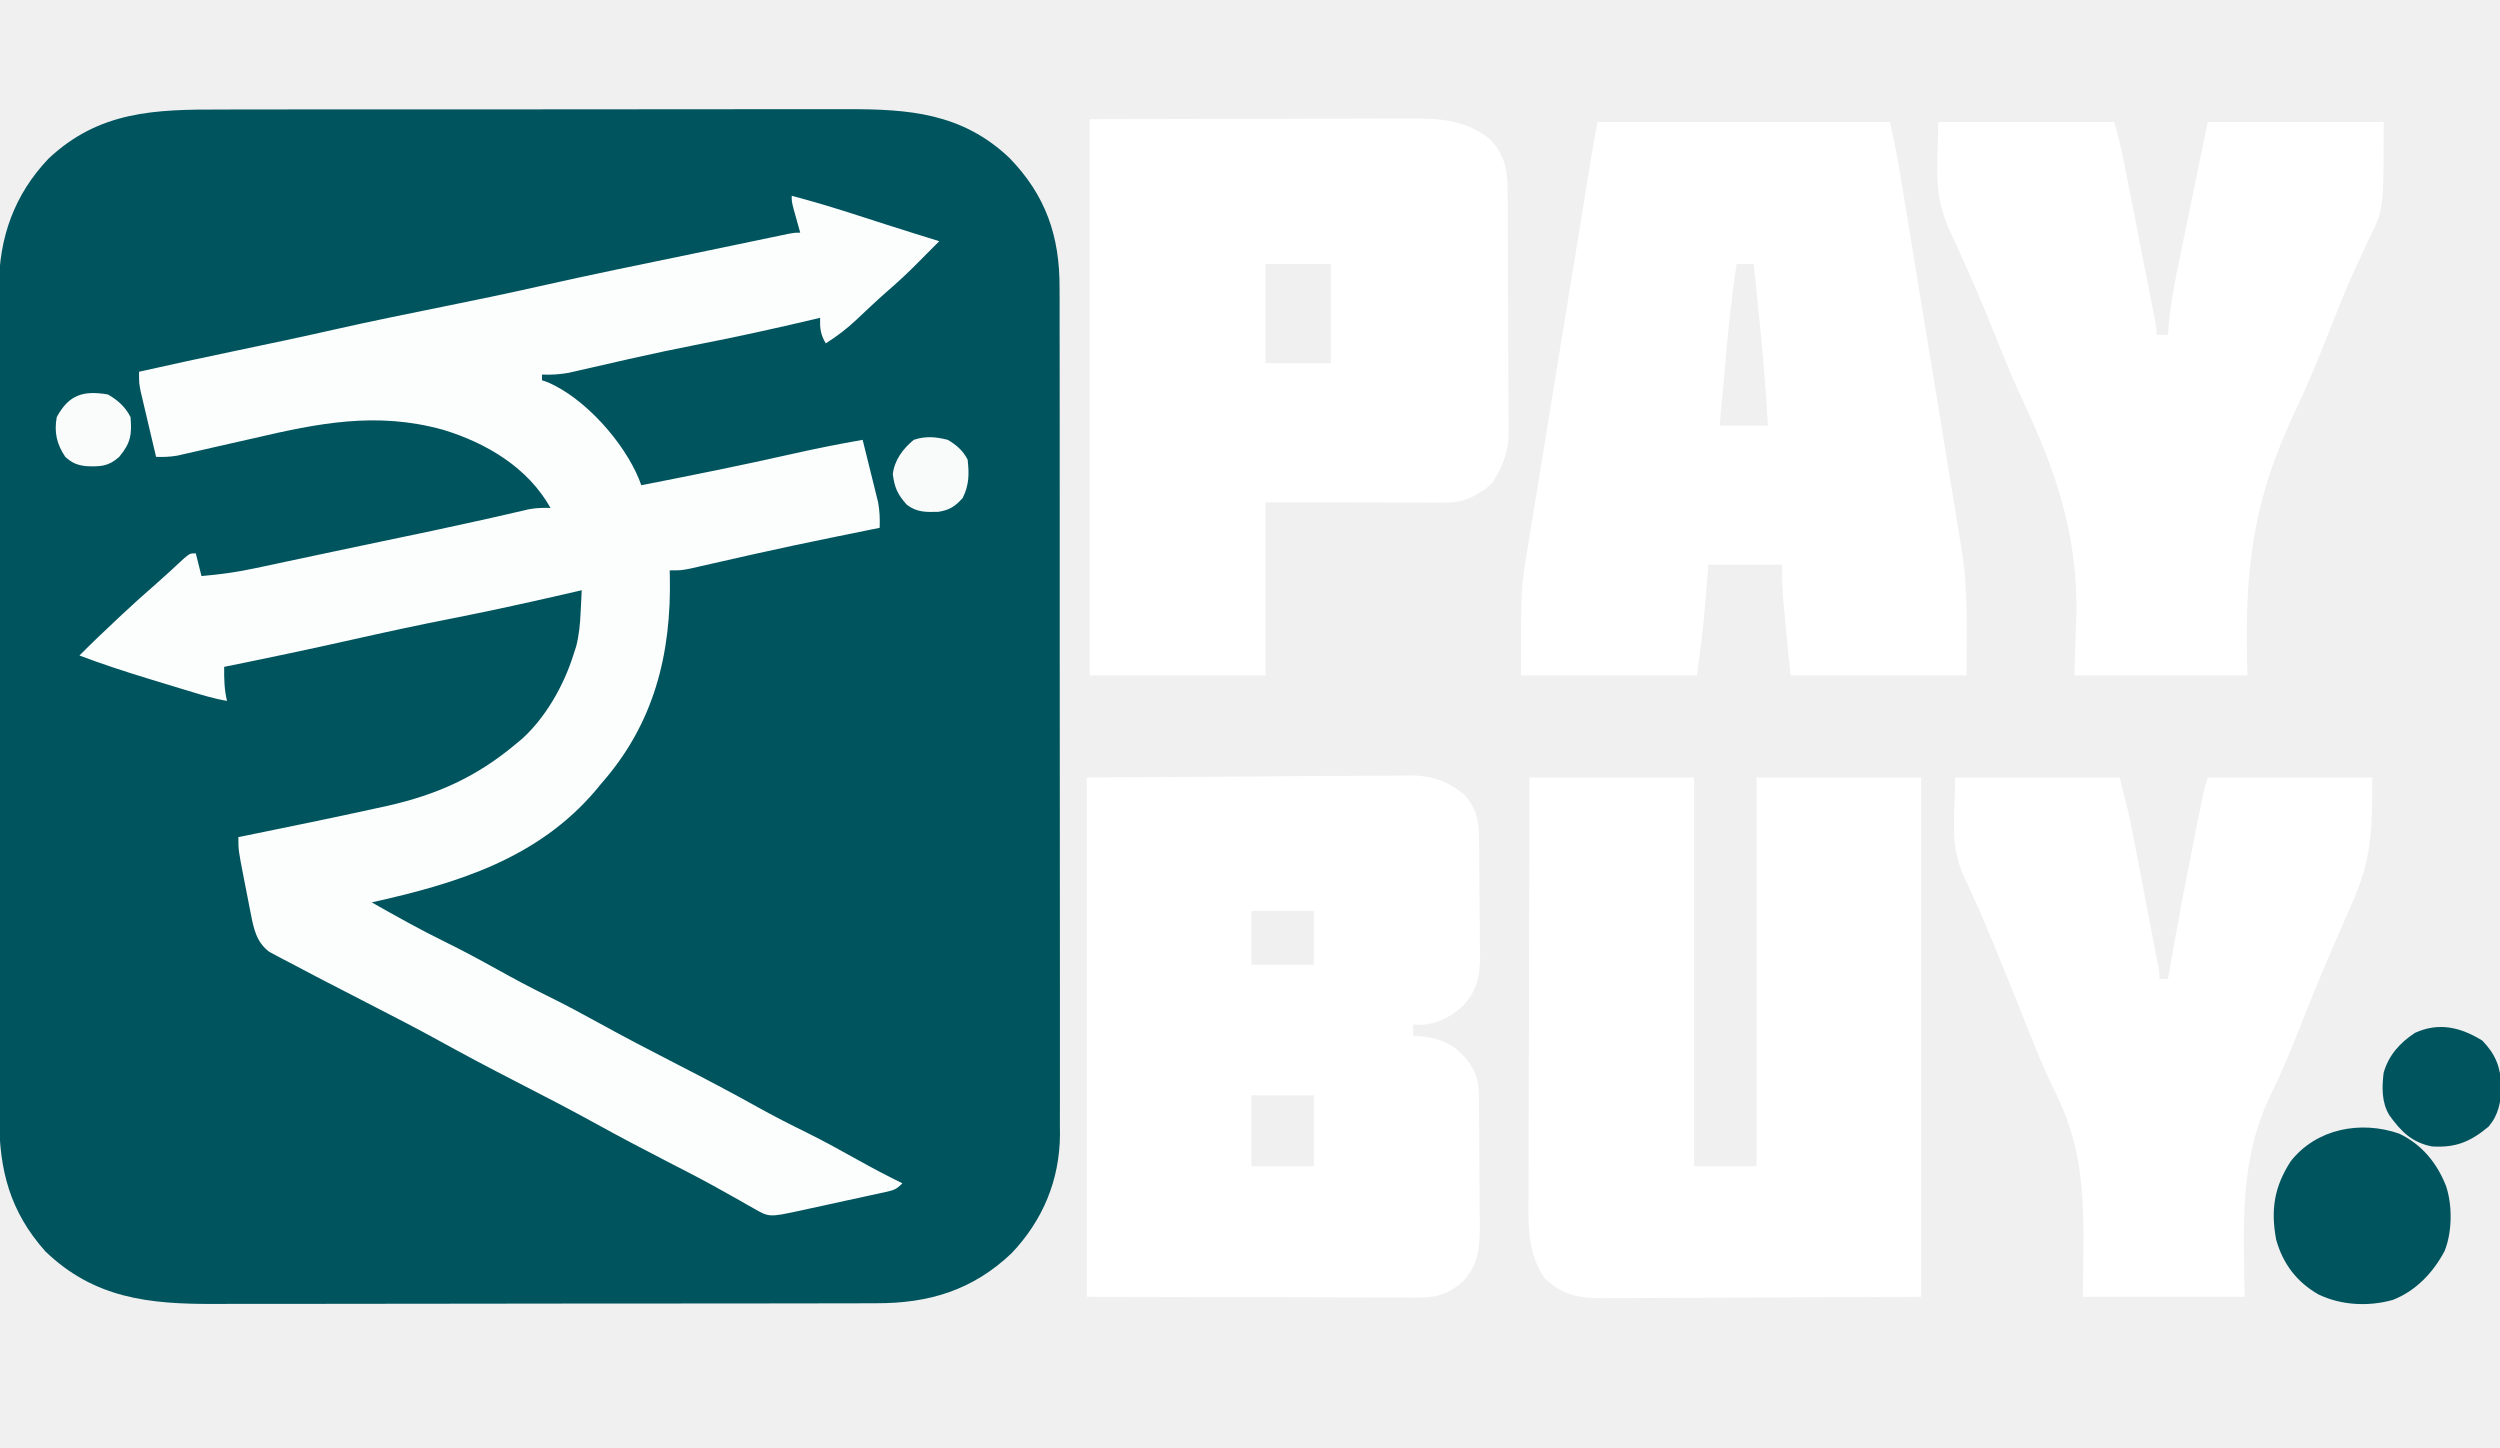
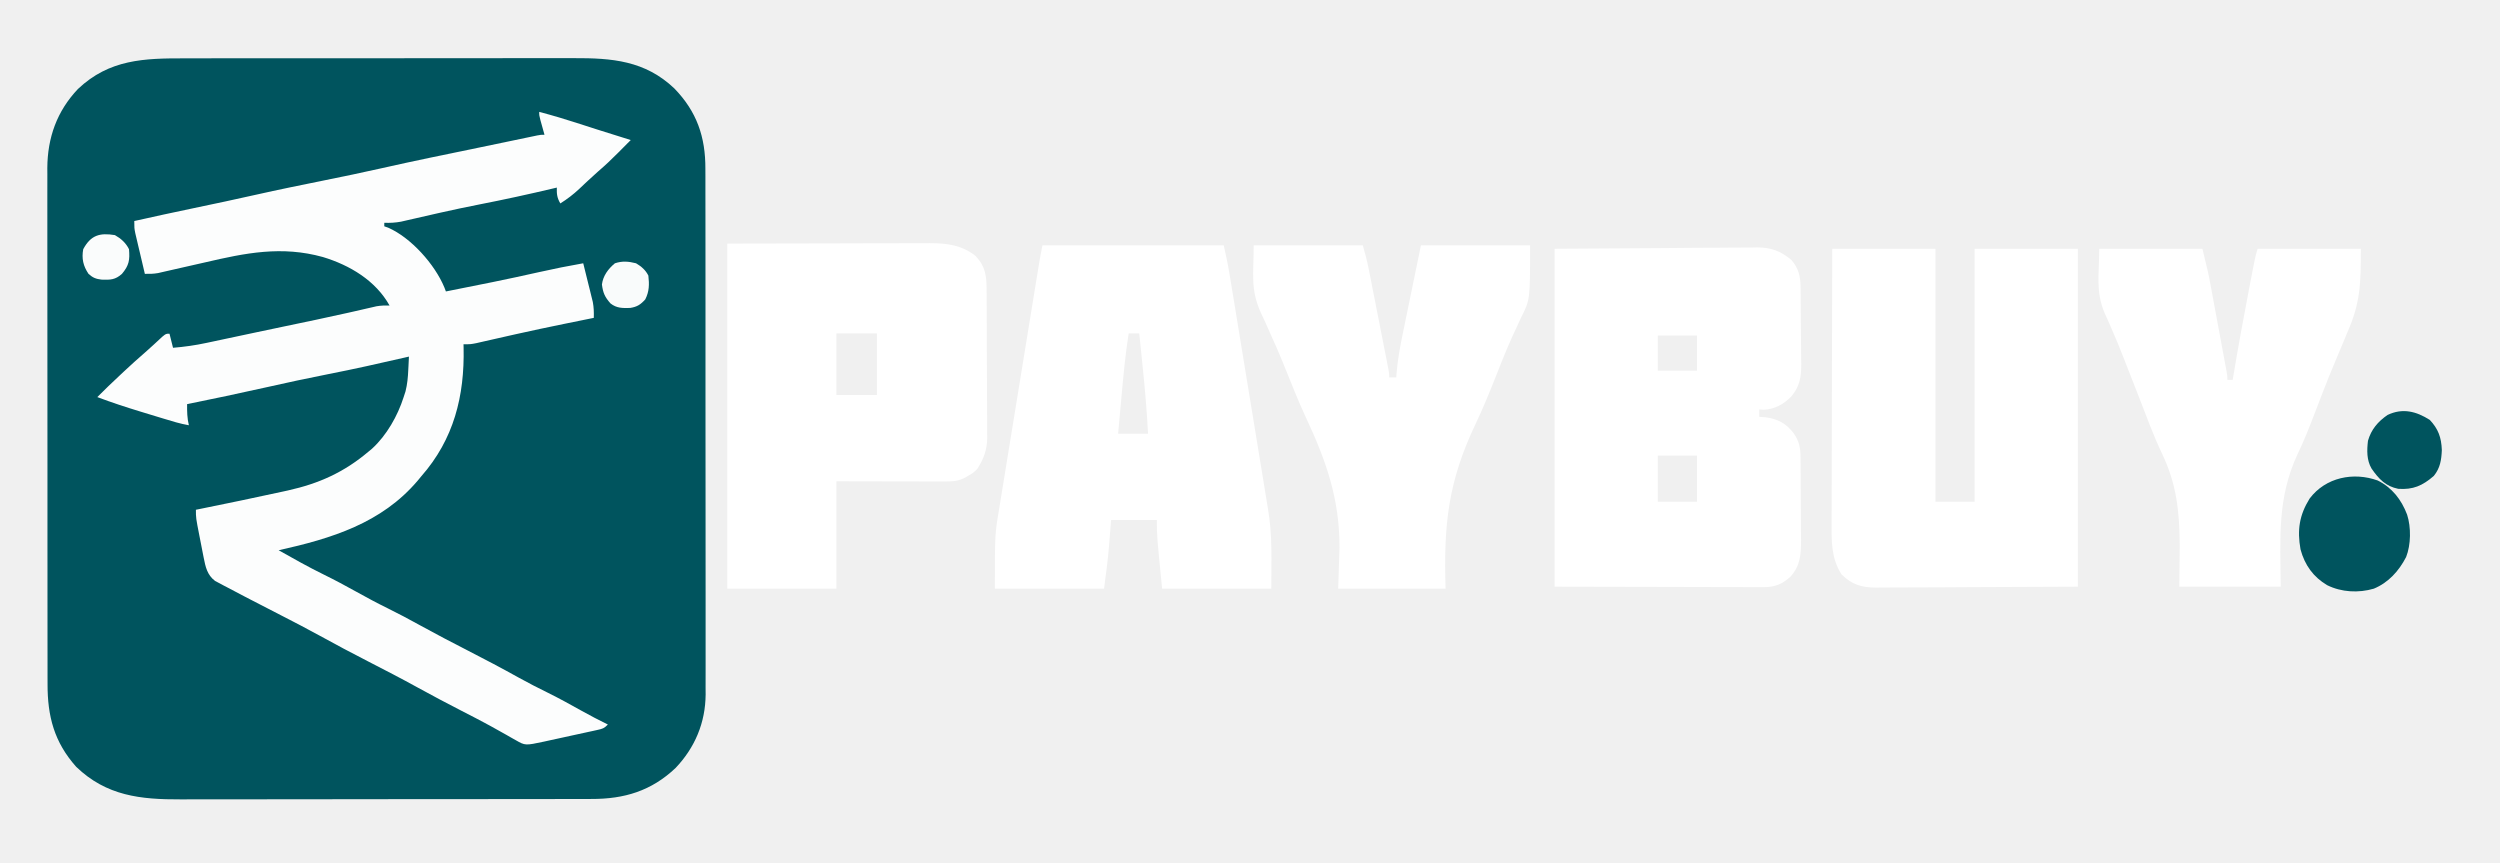
- <svg xmlns="http://www.w3.org/2000/svg" version="1.1" width="881" height="510">
-   <path d="M0 0 C2.626 -0.006 5.252 -0.013 7.879 -0.021 C14.248 -0.038 20.617 -0.039 26.986 -0.034 C32.168 -0.03 37.35 -0.031 42.532 -0.036 C43.272 -0.037 44.012 -0.038 44.775 -0.039 C46.279 -0.04 47.783 -0.042 49.288 -0.043 C63.365 -0.057 77.442 -0.052 91.519 -0.04 C104.366 -0.03 117.213 -0.043 130.06 -0.067 C143.286 -0.091 156.512 -0.101 169.738 -0.094 C177.15 -0.091 184.561 -0.093 191.973 -0.111 C198.283 -0.125 204.592 -0.126 210.902 -0.108 C214.114 -0.1 217.326 -0.1 220.538 -0.113 C242.426 -0.196 261.143 1.267 277.8 17.052 C290.618 30.243 295.563 44.65 295.472 62.864 C295.48 64.836 295.48 64.836 295.489 66.849 C295.503 70.47 295.499 74.092 295.492 77.713 C295.487 81.63 295.499 85.547 295.51 89.464 C295.527 97.126 295.528 104.789 295.522 112.451 C295.518 118.682 295.52 124.913 295.525 131.144 C295.526 132.033 295.527 132.921 295.527 133.836 C295.529 135.641 295.53 137.447 295.532 139.252 C295.546 156.162 295.54 173.072 295.529 189.982 C295.519 205.434 295.532 220.886 295.556 236.338 C295.58 252.225 295.59 268.112 295.583 284 C295.58 292.911 295.582 301.822 295.599 310.733 C295.614 318.318 295.615 325.904 295.597 333.49 C295.589 337.356 295.587 341.222 295.602 345.088 C295.618 349.289 295.604 353.489 295.586 357.69 C295.596 358.898 295.605 360.105 295.615 361.35 C295.477 377.354 289.562 391.463 278.561 403.052 C264.785 416.134 249.387 420.729 230.733 420.671 C229.645 420.676 228.556 420.681 227.435 420.685 C223.817 420.698 220.198 420.696 216.58 420.695 C213.974 420.701 211.368 420.707 208.762 420.715 C202.434 420.731 196.106 420.737 189.778 420.738 C184.629 420.739 179.48 420.743 174.331 420.75 C159.702 420.767 145.073 420.776 130.444 420.775 C129.657 420.775 128.87 420.775 128.059 420.775 C127.271 420.775 126.483 420.774 125.671 420.774 C112.908 420.774 100.145 420.793 87.382 420.821 C74.246 420.85 61.11 420.863 47.975 420.862 C40.612 420.861 33.25 420.866 25.887 420.888 C18.959 420.908 12.031 420.908 5.102 420.893 C2.569 420.891 0.036 420.896 -2.497 420.908 C-25.32 421.01 -44.728 418.964 -61.915 402.404 C-74.431 388.356 -78.234 373.676 -78.176 355.292 C-78.18 354.003 -78.184 352.713 -78.188 351.384 C-78.198 347.829 -78.196 344.274 -78.191 340.718 C-78.189 336.874 -78.198 333.03 -78.205 329.186 C-78.218 321.665 -78.22 314.143 -78.218 306.622 C-78.216 300.505 -78.218 294.389 -78.222 288.272 C-78.222 287.4 -78.223 286.528 -78.224 285.63 C-78.225 283.858 -78.226 282.087 -78.227 280.315 C-78.238 263.716 -78.236 247.117 -78.23 230.518 C-78.225 215.35 -78.236 200.183 -78.255 185.015 C-78.274 169.422 -78.283 153.828 -78.279 138.235 C-78.277 129.488 -78.279 120.742 -78.294 111.995 C-78.306 104.548 -78.307 97.101 -78.295 89.655 C-78.289 85.86 -78.288 82.065 -78.3 78.27 C-78.313 74.145 -78.302 70.021 -78.29 65.897 C-78.301 64.119 -78.301 64.119 -78.312 62.306 C-78.201 45.028 -72.869 30.041 -60.915 17.404 C-43.019 0.475 -23.255 -0.046 0 0 Z " fill="#00545E" transform="translate(77.91528,38.59595)" />
-   <path d="M0 0 C7.812 2.054 15.505 4.381 23.188 6.875 C25.377 7.581 27.568 8.287 29.758 8.992 C31.346 9.504 31.346 9.504 32.966 10.026 C39.298 12.058 45.648 14.031 52 16 C51.254 16.745 50.507 17.49 49.738 18.258 C48.168 19.831 46.601 21.407 45.043 22.992 C41.274 26.817 37.416 30.447 33.34 33.941 C31.467 35.589 29.636 37.261 27.816 38.965 C27.249 39.495 26.683 40.025 26.098 40.571 C24.977 41.623 23.858 42.678 22.743 43.737 C19.358 46.907 15.927 49.529 12 52 C10.124 48.834 9.903 46.642 10 43 C9.369 43.15 8.739 43.301 8.089 43.456 C-5.913 46.778 -19.94 49.84 -34.065 52.595 C-41.298 54.02 -48.503 55.535 -55.695 57.156 C-56.921 57.432 -56.921 57.432 -58.171 57.714 C-62.182 58.619 -66.19 59.534 -70.197 60.46 C-71.662 60.794 -73.128 61.128 -74.594 61.461 C-75.88 61.758 -77.165 62.055 -78.49 62.361 C-81.757 62.956 -84.691 63.125 -88 63 C-88 63.66 -88 64.32 -88 65 C-87.273 65.257 -86.546 65.513 -85.797 65.777 C-72.816 71.452 -59.313 86.606 -53.885 99.688 C-53.593 100.451 -53.301 101.214 -53 102 C-35.293 98.519 -17.613 94.986 -0.011 91.003 C8.293 89.131 16.614 87.464 25 86 C26.011 90.039 27.007 94.082 28 98.125 C28.286 99.267 28.572 100.409 28.867 101.586 C29.138 102.695 29.409 103.803 29.688 104.945 C29.939 105.961 30.19 106.977 30.449 108.024 C31.015 111.083 31.097 113.896 31 117 C30.159 117.17 29.317 117.34 28.45 117.516 C24.383 118.34 20.316 119.169 16.25 120 C15.502 120.153 14.753 120.306 13.982 120.463 C4.927 122.317 -4.113 124.225 -13.133 126.246 C-14.363 126.522 -14.363 126.522 -15.618 126.803 C-19.603 127.697 -23.587 128.6 -27.569 129.51 C-29.023 129.839 -30.476 130.167 -31.93 130.496 C-33.201 130.787 -34.471 131.077 -35.781 131.377 C-39 132 -39 132 -43 132 C-42.984 132.623 -42.969 133.247 -42.952 133.889 C-42.353 161.362 -48.48 185.965 -67 207 C-67.664 207.807 -68.328 208.614 -69.012 209.445 C-89.537 233.651 -117.986 242.319 -148 249 C-139.462 253.822 -130.934 258.624 -122.125 262.938 C-115.98 265.948 -109.98 269.174 -104 272.5 C-98.101 275.78 -92.186 278.969 -86.125 281.938 C-79.966 284.958 -73.944 288.187 -67.938 291.5 C-58.832 296.519 -49.627 301.32 -40.375 306.062 C-30.719 311.012 -21.137 316.054 -11.66 321.34 C-6.211 324.368 -0.689 327.193 4.908 329.935 C11.384 333.133 17.693 336.626 24 340.145 C28.942 342.896 33.922 345.508 39 348 C36.813 350.187 36.014 350.412 33.089 351.053 C32.284 351.233 31.48 351.413 30.651 351.599 C29.78 351.785 28.909 351.972 28.012 352.164 C27.116 352.361 26.221 352.558 25.299 352.761 C23.402 353.176 21.505 353.588 19.607 353.996 C16.708 354.621 13.812 355.259 10.916 355.898 C9.073 356.3 7.23 356.701 5.387 357.102 C4.522 357.292 3.657 357.483 2.766 357.679 C-7.935 359.963 -7.935 359.963 -13.352 356.867 C-14.189 356.398 -15.026 355.929 -15.889 355.445 C-17.243 354.668 -17.243 354.668 -18.625 353.875 C-20.605 352.766 -22.587 351.659 -24.57 350.555 C-25.616 349.972 -26.662 349.389 -27.739 348.788 C-33.272 345.754 -38.887 342.882 -44.5 340 C-52.641 335.808 -60.732 331.549 -68.75 327.125 C-78.251 321.886 -87.876 316.91 -97.529 311.96 C-106.619 307.295 -115.63 302.518 -124.574 297.578 C-131.81 293.602 -139.132 289.807 -146.478 286.038 C-152.325 283.037 -158.164 280.021 -164 277 C-165.724 276.108 -165.724 276.108 -167.482 275.198 C-170.58 273.585 -173.667 271.953 -176.75 270.312 C-177.654 269.844 -178.559 269.375 -179.49 268.893 C-180.313 268.45 -181.136 268.007 -181.984 267.551 C-182.693 267.176 -183.402 266.801 -184.132 266.415 C-188.612 263.021 -189.57 258.385 -190.605 253.09 C-190.799 252.116 -190.799 252.116 -190.996 251.122 C-191.265 249.757 -191.53 248.392 -191.79 247.025 C-192.187 244.938 -192.599 242.855 -193.014 240.771 C-195 230.625 -195 230.625 -195 226 C-193.667 225.729 -193.667 225.729 -192.307 225.453 C-176.853 222.306 -161.402 219.145 -146 215.75 C-144.93 215.517 -143.859 215.283 -142.757 215.042 C-125.017 211.094 -110.868 204.707 -97 193 C-96.323 192.438 -95.646 191.876 -94.949 191.297 C-86.684 183.773 -80.356 172.589 -77 162 C-76.651 160.925 -76.301 159.85 -75.941 158.742 C-74.905 154.624 -74.56 150.786 -74.375 146.562 C-74.317 145.465 -74.317 145.465 -74.258 144.346 C-74.165 142.564 -74.081 140.782 -74 139 C-75.173 139.271 -75.173 139.271 -76.37 139.547 C-90.774 142.864 -105.179 146.099 -119.688 148.938 C-131.618 151.274 -143.481 153.846 -155.341 156.512 C-170.193 159.849 -185.081 162.976 -200 166 C-200.039 170.165 -199.984 173.942 -199 178 C-203.893 177.163 -208.572 175.692 -213.312 174.25 C-214.196 173.983 -215.08 173.715 -215.99 173.44 C-218.661 172.63 -221.331 171.816 -224 171 C-225.148 170.651 -225.148 170.651 -226.318 170.294 C-234.632 167.756 -242.869 165.084 -251 162 C-246.826 157.769 -242.524 153.688 -238.188 149.625 C-237.177 148.674 -237.177 148.674 -236.146 147.703 C-232.111 143.919 -228.01 140.229 -223.832 136.603 C-220.527 133.711 -217.322 130.708 -214.102 127.723 C-212 126 -212 126 -210 126 C-209.34 128.64 -208.68 131.28 -208 134 C-201.54 133.461 -195.287 132.586 -188.953 131.215 C-187.697 130.95 -187.697 130.95 -186.416 130.68 C-183.693 130.104 -180.972 129.521 -178.25 128.938 C-176.335 128.531 -174.419 128.125 -172.504 127.719 C-168.582 126.889 -164.661 126.055 -160.74 125.22 C-155.387 124.08 -150.03 122.955 -144.672 121.836 C-126.72 118.097 -126.72 118.097 -108.809 114.168 C-107.555 113.885 -106.301 113.603 -105.01 113.311 C-102.706 112.788 -100.404 112.26 -98.104 111.726 C-97.099 111.497 -96.094 111.267 -95.059 111.031 C-94.195 110.831 -93.332 110.63 -92.443 110.424 C-89.914 109.985 -87.561 109.924 -85 110 C-92.936 95.798 -107.558 87.092 -122.859 82.453 C-146.324 75.947 -166.786 80.121 -189.926 85.518 C-194.508 86.582 -199.099 87.61 -203.689 88.638 C-206.007 89.158 -208.323 89.686 -210.637 90.221 C-211.669 90.456 -212.702 90.691 -213.766 90.934 C-214.661 91.14 -215.555 91.347 -216.478 91.56 C-219.037 92.007 -221.407 92.08 -224 92 C-225.007 87.752 -226.004 83.501 -227 79.25 C-227.429 77.44 -227.429 77.44 -227.867 75.594 C-228.138 74.434 -228.409 73.273 -228.688 72.078 C-228.939 71.01 -229.19 69.942 -229.449 68.841 C-230 66 -230 66 -230 62 C-218.668 59.455 -207.321 56.994 -195.951 54.623 C-184.241 52.18 -172.542 49.703 -160.875 47.062 C-147.98 44.15 -135.028 41.535 -122.073 38.906 C-111.278 36.713 -100.493 34.499 -89.75 32.062 C-71.104 27.836 -52.362 24.044 -33.641 20.169 C-28.603 19.126 -23.567 18.076 -18.531 17.023 C-17.157 16.737 -15.784 16.45 -14.41 16.164 C-11.955 15.652 -9.501 15.139 -7.047 14.625 C-5.993 14.406 -4.938 14.187 -3.852 13.961 C-2.503 13.679 -2.503 13.679 -1.127 13.392 C1 13 1 13 3 13 C2.783 12.229 2.567 11.458 2.344 10.664 C1.926 9.16 1.926 9.16 1.5 7.625 C1.082 6.128 1.082 6.128 0.656 4.602 C0 2 0 2 0 0 Z " fill="#FCFDFD" transform="translate(279,69)" />
-   <path d="M0 0 C33.99 0 67.98 0 103 0 C104.179 5.307 105.306 10.464 106.19 15.803 C106.509 17.725 106.509 17.725 106.835 19.686 C107.064 21.08 107.293 22.473 107.522 23.866 C107.768 25.356 108.015 26.845 108.262 28.335 C110.514 41.954 112.732 55.579 114.943 69.204 C116.571 79.234 118.214 89.262 119.878 99.286 C121.054 106.379 122.211 113.476 123.356 120.574 C124.036 124.789 124.723 129.002 125.431 133.213 C126.101 137.196 126.747 141.183 127.377 145.173 C127.607 146.608 127.845 148.042 128.093 149.474 C130.735 164.819 130 179.077 130 195 C109.54 195 89.08 195 68 195 C65 165 65 165 65 156 C56.42 156 47.84 156 39 156 C38.427 163.222 38.427 163.222 37.864 170.446 C37.192 178.706 36.1 186.751 35 195 C14.54 195 -5.92 195 -27 195 C-27 163.958 -27 163.958 -24.629 150.051 C-24.373 148.45 -24.118 146.848 -23.866 145.246 C-23.19 140.998 -22.489 136.755 -21.783 132.513 C-21.042 128.035 -20.325 123.553 -19.606 119.071 C-18.247 110.625 -16.866 102.182 -15.477 93.741 C-13.897 84.132 -12.342 74.519 -10.79 64.906 C-8.501 50.74 -6.202 36.576 -3.88 22.415 C-3.63 20.892 -3.38 19.368 -3.131 17.845 C-2.791 15.766 -2.449 13.687 -2.107 11.608 C-1.917 10.445 -1.726 9.283 -1.529 8.085 C-1.066 5.382 -0.538 2.69 0 0 Z M49 50 C47.075 62.077 45.97 74.201 44.875 86.375 C44.692 88.383 44.508 90.391 44.324 92.398 C43.879 97.265 43.438 102.133 43 107 C48.61 107 54.22 107 60 107 C59.342 94.263 58.249 81.622 56.938 68.938 C56.749 67.088 56.561 65.238 56.373 63.389 C55.919 58.925 55.461 54.463 55 50 C53.02 50 51.04 50 49 50 Z " fill="#FFFFFF" transform="translate(563,43)" />
-   <path d="M0 0 C30.133 -0.186 30.133 -0.186 60.875 -0.375 C67.205 -0.43 73.536 -0.484 80.058 -0.541 C87.821 -0.568 87.821 -0.568 91.461 -0.573 C93.99 -0.582 96.518 -0.603 99.047 -0.633 C102.89 -0.678 106.731 -0.683 110.574 -0.681 C111.69 -0.703 112.806 -0.724 113.957 -0.747 C121.657 -0.686 126.95 1.163 133 6 C136.939 10.341 138.117 14.686 138.193 20.446 C138.209 21.561 138.225 22.676 138.242 23.825 C138.286 28.93 138.328 34.035 138.35 39.14 C138.363 41.83 138.391 44.519 138.432 47.208 C138.487 51.091 138.509 54.972 138.523 58.855 C138.546 60.052 138.569 61.248 138.592 62.48 C138.574 69.644 137.757 74.492 133 80 C128.638 84.247 123.694 86.853 117.562 87.188 C116.294 87.095 116.294 87.095 115 87 C115 88.32 115 89.64 115 91 C116.155 91.082 117.31 91.165 118.5 91.25 C125.364 92.16 130.178 94.533 134.438 100.062 C137.445 104.332 138.128 107.62 138.177 112.813 C138.196 114.606 138.196 114.606 138.216 116.435 C138.223 117.729 138.231 119.023 138.238 120.355 C138.242 121.016 138.246 121.676 138.251 122.356 C138.271 125.854 138.286 129.351 138.295 132.849 C138.306 136.446 138.341 140.042 138.38 143.638 C138.407 146.417 138.415 149.196 138.418 151.975 C138.426 153.94 138.452 155.905 138.479 157.87 C138.46 165.559 138.079 171.635 132.588 177.511 C128.043 181.575 123.76 183.253 117.729 183.241 C116.17 183.245 116.17 183.245 114.579 183.249 C113.444 183.242 112.31 183.234 111.141 183.227 C109.922 183.227 108.702 183.228 107.445 183.228 C104.821 183.227 102.198 183.222 99.575 183.211 C95.814 183.196 92.054 183.191 88.294 183.189 C79.258 183.179 70.223 183.151 61.188 183.125 C40.996 183.084 20.804 183.042 0 183 C0 122.61 0 62.22 0 0 Z M58 47 C58 53.27 58 59.54 58 66 C65.26 66 72.52 66 80 66 C80 59.73 80 53.46 80 47 C72.74 47 65.48 47 58 47 Z M58 112 C58 120.25 58 128.5 58 137 C65.26 137 72.52 137 80 137 C80 128.75 80 120.5 80 112 C72.74 112 65.48 112 58 112 Z " fill="#FFFFFF" transform="translate(383,274)" />
-   <path d="M0 0 C20.274 -0.041 40.549 -0.083 61.438 -0.125 C67.829 -0.143 74.221 -0.161 80.806 -0.18 C88.637 -0.189 88.637 -0.189 92.308 -0.191 C95.529 -0.195 98.751 -0.206 101.973 -0.22 C105.18 -0.23 108.388 -0.228 111.595 -0.227 C113.289 -0.238 113.289 -0.238 115.018 -0.249 C124.865 -0.223 133.101 0.785 141 7 C146.793 13.098 147.301 18.63 147.306 26.68 C147.315 27.65 147.323 28.62 147.332 29.619 C147.356 32.823 147.364 36.027 147.371 39.23 C147.38 41.464 147.389 43.697 147.398 45.93 C147.415 50.614 147.423 55.297 147.426 59.98 C147.431 65.964 147.469 71.947 147.514 77.931 C147.544 82.546 147.551 87.161 147.552 91.776 C147.556 93.981 147.569 96.186 147.59 98.391 C147.617 101.485 147.612 104.578 147.599 107.673 C147.622 109.024 147.622 109.024 147.644 110.402 C147.567 117.175 145.637 122.29 142 128 C139.648 130.254 139.648 130.254 137.375 131.562 C136.62 132.018 135.864 132.473 135.086 132.941 C131.054 134.987 127.886 135.122 123.417 135.114 C122.754 135.114 122.09 135.114 121.406 135.114 C119.215 135.113 117.023 135.105 114.832 135.098 C113.312 135.096 111.791 135.094 110.271 135.093 C106.271 135.09 102.272 135.08 98.272 135.069 C93.472 135.057 88.672 135.052 83.872 135.046 C76.581 135.037 69.291 135.017 62 135 C62 155.13 62 175.26 62 196 C41.54 196 21.08 196 0 196 C0 131.32 0 66.64 0 0 Z M62 51 C62 62.55 62 74.1 62 86 C69.59 86 77.18 86 85 86 C85 74.45 85 62.9 85 51 C77.41 51 69.82 51 62 51 Z " fill="#FFFFFF" transform="translate(384,42)" />
-   <path d="M0 0 C19.14 0 38.28 0 58 0 C58 45.21 58 90.42 58 137 C65.26 137 72.52 137 80 137 C80 91.79 80 46.58 80 0 C99.14 0 118.28 0 138 0 C138 60.39 138 120.78 138 183 C118.035 183.083 98.07 183.165 77.5 183.25 C71.204 183.286 64.907 183.323 58.42 183.36 C50.712 183.378 50.712 183.378 47.1 183.382 C44.585 183.388 42.07 183.402 39.556 183.422 C35.739 183.452 31.924 183.456 28.107 183.454 C26.436 183.476 26.436 183.476 24.731 183.498 C16.584 183.454 11.133 181.994 5.188 176.312 C-0.679 167.429 -0.417 158.236 -0.341 147.924 C-0.34 146.307 -0.34 144.689 -0.342 143.072 C-0.343 138.705 -0.325 134.338 -0.304 129.971 C-0.285 125.399 -0.284 120.826 -0.28 116.254 C-0.271 107.606 -0.246 98.957 -0.216 90.309 C-0.182 80.459 -0.166 70.609 -0.151 60.759 C-0.12 40.506 -0.065 20.253 0 0 Z " fill="#FFFFFF" transform="translate(539,274)" />
-   <path d="M0 0 C20.46 0 40.92 0 62 0 C63.334 4.669 64.489 9.089 65.42 13.822 C65.611 14.784 65.611 14.784 65.806 15.766 C66.22 17.86 66.629 19.955 67.039 22.051 C67.327 23.516 67.616 24.981 67.905 26.446 C68.507 29.502 69.107 32.559 69.705 35.616 C70.473 39.539 71.245 43.461 72.019 47.382 C72.614 50.401 73.207 53.42 73.8 56.439 C74.084 57.886 74.368 59.333 74.654 60.78 C75.05 62.794 75.445 64.81 75.838 66.825 C76.063 67.972 76.288 69.119 76.52 70.301 C77 73 77 73 77 75 C78.32 75 79.64 75 81 75 C81.038 74.381 81.076 73.762 81.115 73.124 C81.73 64.912 83.267 56.977 84.941 48.926 C85.232 47.507 85.522 46.088 85.812 44.668 C86.567 40.97 87.33 37.273 88.095 33.577 C89.015 29.121 89.926 24.664 90.838 20.207 C92.219 13.47 93.61 6.735 95 0 C115.46 0 135.92 0 157 0 C157 30.893 157 30.893 151.938 40.875 C151.108 42.69 150.279 44.506 149.456 46.324 C148.584 48.24 147.693 50.145 146.8 52.052 C144.93 56.097 143.23 60.202 141.566 64.336 C141.277 65.054 140.988 65.771 140.69 66.51 C139.481 69.524 138.28 72.54 137.089 75.56 C133.636 84.316 130.072 92.959 126.024 101.46 C110.525 134.105 107.829 158.392 109 195 C88.87 195 68.74 195 48 195 C48.248 187.286 48.495 179.572 48.75 171.625 C48.797 143.904 41.178 122.355 29.553 97.523 C27.231 92.55 25.076 87.528 23.016 82.441 C22.72 81.71 22.423 80.98 22.118 80.226 C21.543 78.801 20.969 77.376 20.397 75.95 C19.039 72.572 17.662 69.203 16.277 65.836 C16.012 65.191 15.748 64.546 15.475 63.882 C13.793 59.822 12.026 55.809 10.201 51.812 C8.945 49.047 7.726 46.266 6.509 43.483 C5.677 41.616 4.794 39.772 3.908 37.929 C-1.937 24.468 0 16.578 0 0 Z " fill="#FFFFFF" transform="translate(683,43)" />
-   <path d="M0 0 C19.14 0 38.28 0 58 0 C61.375 13.502 61.375 13.502 62.35 18.563 C62.57 19.697 62.79 20.831 63.017 21.999 C63.242 23.177 63.467 24.356 63.699 25.57 C63.939 26.814 64.179 28.057 64.426 29.338 C64.928 31.941 65.428 34.545 65.926 37.148 C66.565 40.487 67.208 43.825 67.853 47.162 C68.47 50.36 69.085 53.559 69.699 56.758 C69.93 57.957 70.162 59.155 70.4 60.391 C70.61 61.493 70.821 62.595 71.038 63.731 C71.317 65.189 71.317 65.189 71.603 66.676 C72 69 72 69 72 71 C72.99 71 73.98 71 75 71 C75.11 70.361 75.219 69.723 75.332 69.064 C78.081 53.142 81.082 37.281 84.25 21.438 C84.428 20.543 84.606 19.649 84.79 18.728 C85.3 16.171 85.814 13.615 86.328 11.059 C86.482 10.288 86.636 9.517 86.795 8.723 C87.398 5.746 88.038 2.886 89 0 C108.14 0 127.28 0 147 0 C147 19.066 146.769 29.188 139.438 45.25 C138.657 47.052 137.88 48.857 137.109 50.663 C135.534 54.338 133.939 58.002 132.326 61.66 C130.116 66.698 128.011 71.773 125.953 76.875 C125.636 77.66 125.319 78.444 124.993 79.253 C123.432 83.129 121.886 87.01 120.347 90.895 C117.594 97.812 114.772 104.592 111.434 111.25 C99.998 134.918 101.71 156.74 102 183 C83.19 183 64.38 183 45 183 C45.124 171.801 45.124 171.801 45.25 160.375 C45.04 141.762 43.496 127.421 35.137 110.59 C30.293 100.741 26.409 90.454 22.32 80.275 C20.471 75.685 18.6 71.104 16.724 66.525 C15.819 64.307 14.921 62.087 14.029 59.864 C11.832 54.398 9.563 48.996 7.095 43.647 C6.629 42.596 6.163 41.545 5.683 40.463 C4.827 38.534 3.937 36.62 3.002 34.728 C-2.105 22.968 0 14.05 0 0 Z " fill="#FFFFFF" transform="translate(689,274)" />
-   <path d="M0 0 C8 3.825 13.302 10.351 16.5 18.5 C18.768 25.303 18.675 34.758 15.938 41.438 C11.869 49.057 5.877 55.377 -2.23 58.578 C-10.808 60.997 -20.366 60.534 -28.426 56.684 C-36.152 52.275 -41 45.868 -43.391 37.312 C-45.324 26.805 -44.079 18.766 -38.27 9.762 C-29.224 -1.8 -13.56 -4.73 0 0 Z " fill="#00545E" transform="translate(845.5,399.5)" />
-   <path d="M0 0 C4.747 4.879 6.5 9.498 6.75 16.312 C6.524 21.741 5.803 26.081 2.25 30.312 C-4.108 35.644 -9.414 37.868 -17.75 37.312 C-24.799 35.925 -28.653 32.032 -32.75 26.312 C-35.512 21.749 -35.375 16.497 -34.75 11.312 C-32.919 5.095 -29.09 0.857 -23.75 -2.688 C-15.264 -6.577 -7.612 -4.671 0 0 Z " fill="#00545E" transform="translate(874.75,366.6875)" />
-   <path d="M0 0 C3.012 1.777 5.411 3.822 7 7 C7.553 12.037 7.539 15.921 5.25 20.5 C2.559 23.49 0.613 24.747 -3.367 25.371 C-7.695 25.486 -10.99 25.562 -14.5 22.812 C-17.721 19.188 -18.767 16.823 -19.375 12.062 C-18.769 7.116 -15.814 3.151 -12 0 C-7.811 -1.396 -4.263 -1.082 0 0 Z " fill="#F9FBFB" transform="translate(334,155)" />
-   <path d="M0 0 C3.488 1.981 6.197 4.394 8 8 C8.509 14.107 8.078 17.13 4 22 C0.179 25.43 -2.62 25.457 -7.594 25.281 C-10.814 24.905 -12.593 24.188 -15 22 C-18.024 17.516 -18.969 13.286 -18 8 C-13.715 0.022 -8.632 -1.419 0 0 Z " fill="#FAFCFC" transform="translate(38,139)" />
+ <svg xmlns="http://www.w3.org/2000/svg" width="1420" height="490">
+   <g>
+     <g>
+       <g stroke="null" id="svg_3">
+         <path stroke="null" fill="#FFFFFF" d="m883.003,141.308c30.463,-0.195 30.463,-0.195 61.541,-0.393c6.4,-0.057 12.799,-0.115 19.393,-0.174c7.847,-0.028 7.847,-0.028 11.527,-0.034c2.556,-0.01 5.113,-0.032 7.669,-0.064c3.885,-0.046 7.768,-0.052 11.653,-0.05c1.129,-0.023 2.257,-0.045 3.42,-0.069c7.785,0.064 13.136,2.003 19.252,7.076c3.982,4.553 5.173,9.11 5.25,15.151c0.016,1.17 0.032,2.339 0.049,3.544c0.045,5.354 0.087,10.708 0.11,16.062c0.013,2.821 0.042,5.641 0.083,8.462c0.055,4.072 0.077,8.143 0.092,12.216c0.023,1.254 0.046,2.509 0.069,3.801c-0.018,7.514 -0.844,12.598 -5.653,18.375c-4.409,4.454 -9.408,7.187 -15.606,7.538c-1.282,-0.097 -1.282,-0.097 -2.591,-0.197c0,1.384 0,2.769 0,4.195c1.168,0.087 2.335,0.173 3.538,0.262c6.939,0.954 11.806,3.443 16.112,9.242c3.041,4.478 3.731,7.926 3.78,13.373c0.019,1.88 0.019,1.88 0.039,3.799c0.007,1.357 0.015,2.714 0.023,4.112c0.004,0.692 0.008,1.385 0.012,2.098c0.021,3.668 0.036,7.336 0.045,11.005c0.011,3.772 0.046,7.544 0.086,11.316c0.027,2.914 0.035,5.829 0.039,8.743c0.007,2.061 0.034,4.122 0.061,6.183c-0.019,8.064 -0.404,14.436 -5.955,20.599c-4.595,4.262 -8.925,6.022 -15.021,6.009c-1.577,0.004 -1.577,0.004 -3.185,0.009c-1.147,-0.008 -2.293,-0.015 -3.475,-0.023c-1.233,0 -2.466,0.001 -3.737,0.001c-2.652,-0.001 -5.304,-0.006 -7.956,-0.017c-3.802,-0.016 -7.603,-0.021 -11.405,-0.023c-9.134,-0.011 -18.268,-0.04 -27.403,-0.067c-20.413,-0.043 -40.826,-0.087 -61.857,-0.131c0,-63.337 0,-126.673 0,-191.929zm58.635,49.293c0,6.576 0,13.152 0,19.927c7.339,0 14.679,0 22.241,0c0,-6.576 0,-13.152 0,-19.927c-7.339,0 -14.679,0 -22.241,0zm0,68.172c0,8.653 0,17.305 0,26.22c7.339,0 14.679,0 22.241,0c0,-8.653 0,-17.305 0,-26.22c-7.339,0 -14.679,0 -22.241,0z" />
+         <path stroke="null" fill="#FFFFFF" d="m1040.71,141.308c19.349,0 38.699,0 58.635,0c0,47.416 0,94.832 0,143.685c7.339,0 14.679,0 22.241,0c0,-47.416 0,-94.832 0,-143.685c19.349,0 38.699,0 58.635,0c0,63.337 0,126.673 0,191.929c-20.183,0.087 -40.367,0.173 -61.162,0.262c-6.365,0.038 -12.731,0.076 -19.289,0.116c-7.792,0.019 -7.792,0.019 -11.444,0.022c-2.542,0.006 -5.084,0.021 -7.626,0.043c-3.858,0.031 -7.715,0.035 -11.574,0.033c-1.69,0.023 -1.69,0.023 -3.413,0.046c-8.236,-0.045 -13.747,-1.578 -19.758,-7.536c-5.93,-9.317 -5.665,-18.959 -5.589,-29.774c0.001,-1.696 0,-3.392 -0.001,-5.088c-0.001,-4.58 0.017,-9.16 0.038,-13.741c0.019,-4.795 0.021,-9.591 0.024,-14.386c0.009,-9.07 0.034,-18.141 0.065,-27.211c0.034,-10.331 0.051,-20.661 0.066,-30.992c0.032,-21.241 0.087,-42.482 0.153,-63.724z" />
+         <path stroke="null" fill="#FFFFFF" d="m1192.351,141.308c19.349,0 38.699,0 58.635,0c3.412,14.161 3.412,14.161 4.398,19.469c0.222,1.189 0.445,2.378 0.674,3.603c0.228,1.236 0.455,2.472 0.69,3.746c0.243,1.304 0.485,2.608 0.735,3.952c0.507,2.73 1.013,5.46 1.516,8.191c0.646,3.501 1.296,7.002 1.948,10.502c0.624,3.354 1.245,6.709 1.867,10.064c0.234,1.257 0.467,2.515 0.708,3.81c0.213,1.156 0.426,2.312 0.645,3.503c0.283,1.529 0.283,1.529 0.571,3.089c0.402,2.437 0.402,2.437 0.402,4.535c1.001,0 2.002,0 3.033,0c0.111,-0.67 0.222,-1.34 0.336,-2.03c2.779,-16.699 5.813,-33.334 9.016,-49.951c0.18,-0.938 0.36,-1.876 0.546,-2.842c0.516,-2.682 1.035,-5.362 1.555,-8.043c0.156,-0.808 0.311,-1.617 0.472,-2.449c0.61,-3.123 1.257,-6.122 2.229,-9.149c19.349,0 38.699,0 58.635,0c0,19.997 -0.234,30.613 -7.645,47.458c-0.79,1.89 -1.574,3.783 -2.354,5.677c-1.592,3.854 -3.205,7.697 -4.835,11.534c-2.234,5.284 -4.362,10.607 -6.443,15.957c-0.32,0.823 -0.641,1.646 -0.971,2.494c-1.578,4.065 -3.141,8.136 -4.697,12.21c-2.783,7.255 -5.635,14.366 -9.011,21.349c-11.561,24.823 -9.83,47.709 -9.537,75.251c-19.016,0 -38.032,0 -57.624,0c0.125,-11.746 0.125,-11.746 0.253,-23.729c-0.212,-19.521 -1.773,-34.562 -10.223,-52.214c-4.897,-10.33 -8.824,-21.119 -12.957,-31.794c-1.869,-4.814 -3.761,-9.619 -5.657,-14.422c-0.915,-2.326 -1.823,-4.654 -2.725,-6.986c-2.221,-5.732 -4.514,-11.398 -7.01,-17.008c-0.471,-1.102 -0.942,-2.204 -1.427,-3.34c-0.866,-2.022 -1.765,-4.03 -2.71,-6.014c-5.163,-12.334 -3.035,-21.688 -3.035,-36.423z" />
+         <path stroke="null" fill="#00545E" d="m1350.564,272.932c8.088,4.012 13.447,10.856 16.681,19.403c2.293,7.135 2.199,17.051 -0.569,24.057c-4.113,7.991 -10.171,14.62 -18.367,17.977c-8.671,2.537 -18.334,2.051 -26.482,-1.987c-7.81,-4.624 -12.712,-11.343 -15.129,-20.316c-1.954,-11.02 -0.696,-19.451 5.177,-28.895c9.144,-12.125 24.98,-15.199 38.688,-10.238z" />
+         <path stroke="null" fill="#00545E" d="m1380.134,238.519c4.799,5.117 6.572,9.962 6.824,17.108c-0.228,5.694 -0.957,10.245 -4.549,14.683c-6.428,5.592 -11.792,7.924 -20.219,7.342c-7.126,-1.455 -11.023,-5.538 -15.164,-11.537c-2.792,-4.786 -2.654,-10.295 -2.022,-15.732c1.851,-6.521 5.722,-10.965 11.12,-14.683c8.578,-4.079 16.314,-2.08 24.01,2.819z" />
+       </g>
+       <g id="svg_4">
+         <path fill="#FFFFFF" d="m592.091,139.364c33.99,0 67.98,0 103,0c1.179,5.307 2.306,10.464 3.19,15.803c0.32,1.922 0.32,1.922 0.646,3.884c0.229,1.393 0.458,2.786 0.687,4.179c0.246,1.49 0.493,2.979 0.74,4.469c2.252,13.619 4.47,27.244 6.681,40.87c1.628,10.03 3.271,20.057 4.935,30.081c1.176,7.093 2.333,14.19 3.478,21.288c0.68,4.215 1.368,8.428 2.076,12.638c0.67,3.983 1.315,7.97 1.945,11.96c0.23,1.435 0.468,2.869 0.716,4.302c2.642,15.345 1.907,29.602 1.907,45.526c-20.46,0 -40.92,0 -62,0c-3,-30 -3,-30 -3,-39c-8.58,0 -17.16,0 -26,0c-0.573,7.222 -0.573,7.222 -1.136,14.446c-0.672,8.26 -1.764,16.306 -2.864,24.554c-20.46,0 -40.92,0 -62,0c0,-31.042 0,-31.042 2.371,-44.949c0.256,-1.601 0.511,-3.203 0.764,-4.805c0.675,-4.248 1.376,-8.491 2.083,-12.733c0.741,-4.478 1.457,-8.96 2.177,-13.442c1.359,-8.446 2.74,-16.889 4.129,-25.33c1.58,-9.609 3.134,-19.222 4.687,-28.835c2.289,-14.166 4.587,-28.33 6.91,-42.491c0.25,-1.523 0.499,-3.047 0.749,-4.57c0.34,-2.079 0.682,-4.158 1.024,-6.237c0.191,-1.162 0.382,-2.325 0.578,-3.522c0.464,-2.703 0.991,-5.396 1.529,-8.085zm49,50c-1.925,12.077 -3.03,24.201 -4.125,36.375c-0.183,2.008 -0.367,4.016 -0.551,6.023c-0.445,4.867 -0.886,9.734 -1.324,14.602c5.61,0 11.22,0 17,0c-0.658,-12.737 -1.751,-25.378 -3.062,-38.062c-0.188,-1.85 -0.377,-3.699 -0.564,-5.549c-0.454,-4.463 -0.912,-8.926 -1.373,-13.389c-1.98,0 -3.96,0 -6,0z" />
+         <path fill="#FFFFFF" d="m413.091,138.364c20.274,-0.041 40.549,-0.083 61.438,-0.125c6.392,-0.018 12.783,-0.036 19.369,-0.055c7.83,-0.009 7.83,-0.009 11.501,-0.011c3.222,-0.004 6.443,-0.015 9.665,-0.029c3.208,-0.011 6.415,-0.008 9.623,-0.007c1.694,-0.011 1.694,-0.011 3.422,-0.022c9.848,0.026 18.083,1.034 25.982,7.249c5.793,6.098 6.301,11.63 6.306,19.68c0.008,0.97 0.017,1.94 0.025,2.939c0.024,3.204 0.033,6.407 0.039,9.611c0.009,2.233 0.018,4.467 0.027,6.7c0.016,4.683 0.024,9.366 0.027,14.049c0.005,5.984 0.043,11.968 0.089,17.952c0.03,4.615 0.037,9.229 0.038,13.844c0.004,2.205 0.017,4.41 0.038,6.615c0.027,3.094 0.022,6.187 0.01,9.282c0.022,1.351 0.022,1.351 0.045,2.729c-0.077,6.773 -2.007,11.888 -5.644,17.598c-2.352,2.254 -2.352,2.254 -4.625,3.562c-0.755,0.455 -1.511,0.91 -2.289,1.379c-4.032,2.046 -7.2,2.18 -11.669,2.172c-0.664,0 -1.327,0 -2.011,0c-2.191,-0.001 -4.383,-0.008 -6.574,-0.016c-1.52,-0.002 -3.041,-0.003 -4.561,-0.004c-4,-0.004 -8,-0.014 -11.999,-0.025c-4.8,-0.012 -9.6,-0.017 -14.4,-0.022c-7.291,-0.01 -14.581,-0.029 -21.872,-0.046c0,20.13 0,40.26 0,61c-20.46,0 -40.92,0 -62,0c0,-64.68 0,-129.36 0,-196zm62,51c0,11.55 0,23.1 0,35c7.59,0 15.18,0 23,0c0,-11.55 0,-23.1 0,-35c-7.59,0 -15.18,0 -23,0z" />
+         <path fill="#FFFFFF" d="m712.091,139.364c20.46,0 40.92,0 62,0c1.334,4.669 2.489,9.089 3.42,13.822c0.191,0.962 0.191,0.962 0.385,1.944c0.414,2.094 0.824,4.19 1.234,6.285c0.288,1.465 0.577,2.93 0.866,4.395c0.602,3.057 1.202,6.114 1.8,9.171c0.768,3.923 1.54,7.844 2.314,11.766c0.595,3.018 1.188,6.037 1.781,9.056c0.284,1.447 0.569,2.894 0.854,4.341c0.397,2.015 0.791,4.03 1.185,6.046c0.225,1.147 0.45,2.294 0.682,3.476c0.48,2.699 0.48,2.699 0.48,4.699c1.32,0 2.64,0 4,0c0.038,-0.619 0.076,-1.238 0.115,-1.876c0.615,-8.211 2.152,-16.147 3.826,-24.198c0.291,-1.419 0.581,-2.838 0.87,-4.258c0.756,-3.698 1.519,-7.395 2.283,-11.092c0.92,-4.455 1.831,-8.912 2.743,-13.369c1.38,-6.737 2.772,-13.472 4.162,-20.207c20.46,0 40.92,0 62,0c0,30.893 0,30.893 -5.062,40.875c-0.83,1.815 -1.659,3.631 -2.482,5.449c-0.872,1.916 -1.763,3.822 -2.656,5.728c-1.87,4.046 -3.57,8.15 -5.234,12.284c-0.289,0.718 -0.578,1.435 -0.876,2.175c-1.209,3.013 -2.41,6.029 -3.601,9.05c-3.453,8.755 -7.017,17.399 -11.065,25.899c-15.499,32.645 -18.196,56.932 -17.024,93.54c-20.13,0 -40.26,0 -61,0c0.247,-7.714 0.495,-15.428 0.75,-23.375c0.047,-27.721 -7.572,-49.27 -19.197,-74.102c-2.322,-4.973 -4.477,-9.995 -6.537,-15.082c-0.296,-0.731 -0.592,-1.462 -0.897,-2.215c-0.575,-1.425 -1.149,-2.851 -1.722,-4.277c-1.358,-3.377 -2.735,-6.747 -4.119,-10.114c-0.265,-0.645 -0.53,-1.29 -0.803,-1.954c-1.681,-4.06 -3.449,-8.073 -5.274,-12.07c-1.256,-2.765 -2.475,-5.545 -3.691,-8.328c-0.833,-1.867 -1.715,-3.712 -2.601,-5.554c-5.845,-13.462 -3.908,-21.351 -3.908,-37.929z" />
+       </g>
+       <g id="svg_5">
+         <path fill="#00545E" d="m105.188,33.141c2.626,-0.006 5.252,-0.013 7.879,-0.021c6.369,-0.017 12.738,-0.018 19.107,-0.013c5.182,0.004 10.364,0.003 15.546,-0.003c0.74,-0.001 1.48,-0.002 2.243,-0.002c1.504,-0.002 3.008,-0.003 4.512,-0.005c14.077,-0.014 28.154,-0.008 42.231,0.003c12.847,0.01 25.694,-0.003 38.541,-0.027c13.226,-0.024 26.452,-0.034 39.678,-0.027c7.412,0.003 14.823,0.001 22.235,-0.016c6.31,-0.015 12.62,-0.015 18.929,0.002c3.212,0.008 6.424,0.009 9.636,-0.005c21.888,-0.083 40.605,1.38 57.261,17.166c12.818,13.191 17.763,27.598 17.673,45.811c0.008,1.973 0.008,1.973 0.016,3.985c0.014,3.621 0.01,7.243 0.003,10.864c-0.005,3.917 0.008,7.834 0.018,11.751c0.017,7.662 0.018,15.325 0.013,22.987c-0.004,6.231 -0.003,12.462 0.003,18.693c0.001,0.888 0.002,1.777 0.002,2.692c0.002,1.805 0.003,3.61 0.005,5.415c0.014,16.91 0.008,33.82 -0.003,50.73c-0.01,15.452 0.003,30.904 0.027,46.356c0.024,15.887 0.034,31.774 0.027,47.662c-0.003,8.911 -0.001,17.822 0.016,26.733c0.015,7.586 0.015,15.171 -0.002,22.757c-0.008,3.866 -0.011,7.732 0.005,11.598c0.016,4.201 0.002,8.402 -0.016,12.603c0.01,1.208 0.019,2.415 0.029,3.659c-0.138,16.004 -6.053,30.114 -17.054,41.703c-13.777,13.081 -29.175,17.677 -47.828,17.619c-1.088,0.005 -2.177,0.009 -3.298,0.014c-3.618,0.013 -7.237,0.011 -10.855,0.009c-2.606,0.006 -5.212,0.013 -7.819,0.02c-6.328,0.017 -12.656,0.022 -18.984,0.023c-5.149,0.001 -10.298,0.005 -15.446,0.011c-14.629,0.018 -29.258,0.027 -43.887,0.025c-0.787,-0 -1.574,-0 -2.385,-0c-0.788,-0 -1.576,-0 -2.388,-0c-12.763,-0.001 -25.526,0.018 -38.289,0.047c-13.136,0.029 -26.271,0.043 -39.407,0.041c-7.362,-0.001 -14.725,0.005 -22.087,0.026c-6.928,0.02 -13.857,0.019 -20.785,0.005c-2.533,-0.002 -5.066,0.003 -7.599,0.015c-22.824,0.102 -42.231,-1.944 -59.418,-18.504c-12.515,-14.048 -16.319,-28.728 -16.261,-47.112c-0.004,-1.29 -0.008,-2.58 -0.012,-3.908c-0.01,-3.555 -0.008,-7.11 -0.004,-10.666c0.002,-3.844 -0.007,-7.688 -0.014,-11.532c-0.013,-7.521 -0.015,-15.043 -0.012,-22.564c0.002,-6.117 0,-12.233 -0.004,-18.35c-0.001,-0.872 -0.001,-1.744 -0.002,-2.642c-0.001,-1.772 -0.002,-3.543 -0.004,-5.315c-0.011,-16.599 -0.009,-33.198 -0.003,-49.798c0.005,-15.168 -0.006,-30.335 -0.025,-45.503c-0.019,-15.593 -0.028,-31.187 -0.024,-46.78c0.002,-8.747 -0.001,-17.493 -0.015,-26.24c-0.012,-7.447 -0.013,-14.893 -0.001,-22.34c0.006,-3.795 0.007,-7.59 -0.005,-11.385c-0.013,-4.125 -0.002,-8.249 0.01,-12.373c-0.011,-1.777 -0.011,-1.777 -0.022,-3.59c0.111,-17.278 5.442,-32.265 17.397,-44.902c17.896,-16.929 37.66,-17.45 60.915,-17.404z" />
+         <path fill="#FCFDFD" d="m306.273,63.545c7.812,2.054 15.505,4.381 23.188,6.875c2.19,0.706 4.38,1.412 6.57,2.117c1.588,0.512 1.588,0.512 3.208,1.034c6.332,2.032 12.682,4.005 19.034,5.974c-0.746,0.745 -1.493,1.49 -2.262,2.258c-1.571,1.573 -3.138,3.149 -4.695,4.734c-3.769,3.825 -7.627,7.455 -11.703,10.949c-1.872,1.647 -3.704,3.319 -5.523,5.023c-0.567,0.53 -1.134,1.06 -1.718,1.606c-1.122,1.052 -2.24,2.107 -3.355,3.166c-3.386,3.17 -6.816,5.792 -10.743,8.263c-1.876,-3.166 -2.097,-5.358 -2,-9c-0.631,0.15 -1.261,0.301 -1.911,0.456c-14.003,3.323 -28.029,6.384 -42.154,9.139c-7.233,1.425 -14.438,2.94 -21.63,4.562c-1.225,0.276 -1.225,0.276 -2.475,0.557c-4.011,0.906 -8.02,1.821 -12.026,2.747c-1.466,0.334 -2.931,0.667 -4.397,1c-1.286,0.297 -2.572,0.594 -3.896,0.9c-3.266,0.595 -6.2,0.765 -9.51,0.639c0,0.66 0,1.32 0,2c0.727,0.257 1.454,0.513 2.203,0.777c12.981,5.675 26.484,20.828 31.912,33.911c0.292,0.763 0.584,1.526 0.885,2.312c17.707,-3.481 35.387,-7.014 52.989,-10.997c8.305,-1.872 16.625,-3.539 25.011,-5.003c1.011,4.039 2.007,8.082 3,12.125c0.286,1.142 0.572,2.284 0.867,3.461c0.271,1.109 0.541,2.217 0.82,3.359c0.251,1.016 0.503,2.032 0.762,3.079c0.566,3.059 0.648,5.872 0.551,8.976c-0.841,0.17 -1.683,0.34 -2.55,0.516c-4.067,0.825 -8.134,1.653 -12.2,2.484c-0.748,0.153 -1.497,0.306 -2.268,0.463c-9.055,1.854 -18.096,3.762 -27.115,5.783c-1.23,0.276 -1.23,0.276 -2.485,0.557c-3.986,0.895 -7.969,1.797 -11.952,2.707c-1.453,0.329 -2.907,0.658 -4.36,0.986c-1.271,0.291 -2.542,0.581 -3.851,0.881c-3.219,0.623 -3.219,0.623 -7.219,0.623c0.016,0.623 0.031,1.247 0.048,1.889c0.6,27.473 -5.527,52.076 -24.048,73.111c-0.664,0.807 -1.328,1.614 -2.012,2.445c-20.525,24.205 -48.975,32.874 -78.988,39.555c8.538,4.822 17.066,9.624 25.875,13.938c6.145,3.011 12.145,6.237 18.125,9.562c5.899,3.28 11.814,6.469 17.875,9.438c6.159,3.021 12.181,6.249 18.188,9.562c9.106,5.019 18.311,9.82 27.562,14.562c9.656,4.95 19.238,9.992 28.715,15.278c5.449,3.028 10.97,5.853 16.568,8.594c6.476,3.199 12.785,6.692 19.092,10.21c4.942,2.752 9.922,5.363 15,7.855c-2.187,2.187 -2.986,2.412 -5.911,3.053c-0.805,0.18 -1.609,0.36 -2.438,0.546c-0.871,0.187 -1.742,0.373 -2.639,0.565c-0.895,0.197 -1.791,0.394 -2.713,0.597c-1.897,0.415 -3.794,0.827 -5.692,1.235c-2.899,0.625 -5.795,1.263 -8.691,1.902c-1.843,0.402 -3.686,0.803 -5.529,1.203c-0.865,0.191 -1.729,0.381 -2.62,0.578c-10.702,2.284 -10.702,2.284 -16.118,-0.812c-0.837,-0.469 -1.674,-0.938 -2.537,-1.422c-1.354,-0.777 -1.354,-0.777 -2.736,-1.57c-1.98,-1.109 -3.962,-2.216 -5.945,-3.32c-1.046,-0.583 -2.092,-1.166 -3.169,-1.767c-5.533,-3.034 -11.148,-5.906 -16.761,-8.788c-8.141,-4.192 -16.232,-8.451 -24.25,-12.875c-9.501,-5.239 -19.126,-10.215 -28.779,-15.165c-9.09,-4.665 -18.101,-9.441 -27.046,-14.381c-7.236,-3.976 -14.558,-7.771 -21.904,-11.54c-5.847,-3.001 -11.686,-6.017 -17.522,-9.038c-1.724,-0.892 -1.724,-0.892 -3.482,-1.802c-3.098,-1.613 -6.184,-3.245 -9.268,-4.885c-0.904,-0.469 -1.809,-0.937 -2.74,-1.42c-0.823,-0.443 -1.646,-0.886 -2.494,-1.342c-0.709,-0.375 -1.417,-0.749 -2.147,-1.135c-4.48,-3.394 -5.438,-8.03 -6.474,-13.325c-0.193,-0.974 -0.193,-0.974 -0.391,-1.968c-0.269,-1.365 -0.534,-2.731 -0.794,-4.097c-0.398,-2.087 -0.809,-4.17 -1.224,-6.254c-1.986,-10.146 -1.986,-10.146 -1.986,-14.771c1.333,-0.271 1.333,-0.271 2.693,-0.547c15.454,-3.147 30.905,-6.308 46.307,-9.703c1.07,-0.233 2.141,-0.467 3.243,-0.708c17.74,-3.948 31.888,-10.336 45.757,-22.042c0.677,-0.562 1.354,-1.124 2.051,-1.703c8.265,-7.524 14.593,-18.708 17.949,-29.297c0.349,-1.075 0.699,-2.15 1.059,-3.258c1.036,-4.118 1.381,-7.956 1.566,-12.18c0.058,-1.097 0.058,-1.097 0.117,-2.217c0.093,-1.782 0.177,-3.564 0.258,-5.346c-1.173,0.271 -1.173,0.271 -2.37,0.547c-14.405,3.317 -28.81,6.551 -43.318,9.39c-11.93,2.337 -23.793,4.909 -35.654,7.575c-14.852,3.337 -29.74,6.464 -44.659,9.488c-0.039,4.165 0.016,7.942 1,12c-4.893,-0.837 -9.572,-2.308 -14.312,-3.75c-0.884,-0.267 -1.767,-0.535 -2.677,-0.81c-2.671,-0.81 -5.341,-1.624 -8.01,-2.44c-1.148,-0.349 -1.148,-0.349 -2.318,-0.706c-8.314,-2.538 -16.551,-5.21 -24.682,-8.294c4.174,-4.231 8.476,-8.312 12.812,-12.375c1.01,-0.951 1.01,-0.951 2.041,-1.922c4.035,-3.784 8.137,-7.474 12.314,-11.101c3.306,-2.891 6.511,-5.894 9.731,-8.88c2.102,-1.723 2.102,-1.723 4.102,-1.723c0.66,2.64 1.32,5.28 2,8c6.46,-0.539 12.713,-1.414 19.047,-2.785c1.256,-0.265 1.256,-0.265 2.537,-0.535c2.723,-0.576 5.445,-1.159 8.166,-1.742c1.915,-0.407 3.831,-0.813 5.746,-1.218c3.922,-0.831 7.843,-1.664 11.764,-2.5c5.354,-1.139 10.71,-2.264 16.068,-3.384c17.952,-3.739 17.952,-3.739 35.863,-7.668c1.254,-0.283 2.507,-0.565 3.799,-0.857c2.303,-0.523 4.606,-1.051 6.906,-1.585c1.005,-0.229 2.01,-0.458 3.045,-0.695c0.863,-0.2 1.726,-0.401 2.615,-0.607c2.529,-0.439 4.882,-0.499 7.443,-0.424c-7.936,-14.202 -22.558,-22.908 -37.859,-27.547c-23.465,-6.506 -43.927,-2.333 -67.066,3.065c-4.582,1.064 -9.173,2.092 -13.763,3.12c-2.318,0.52 -4.634,1.048 -6.948,1.583c-1.032,0.235 -2.065,0.47 -3.129,0.712c-0.895,0.207 -1.79,0.414 -2.712,0.627c-2.56,0.446 -4.93,0.519 -7.522,0.44c-1.007,-4.248 -2.004,-8.499 -3,-12.75c-0.429,-1.81 -0.429,-1.81 -0.867,-3.656c-0.271,-1.16 -0.541,-2.32 -0.82,-3.516c-0.251,-1.068 -0.503,-2.137 -0.762,-3.237c-0.551,-2.841 -0.551,-2.841 -0.551,-6.841c11.332,-2.545 22.679,-5.005 34.049,-7.377c11.71,-2.443 23.409,-4.92 35.076,-7.561c12.895,-2.912 25.847,-5.527 38.802,-8.156c10.795,-2.193 21.58,-4.407 32.323,-6.844c18.646,-4.226 37.388,-8.019 56.109,-11.894c5.038,-1.043 10.074,-2.093 15.109,-3.146c1.374,-0.287 2.748,-0.573 4.122,-0.859c2.454,-0.512 4.909,-1.025 7.362,-1.539c1.055,-0.219 2.109,-0.438 3.196,-0.664c1.348,-0.282 1.348,-0.282 2.724,-0.569c2.127,-0.392 2.127,-0.392 4.127,-0.392c-0.217,-0.771 -0.433,-1.542 -0.656,-2.336c-0.418,-1.504 -0.418,-1.504 -0.844,-3.039c-0.418,-1.497 -0.418,-1.497 -0.844,-3.023c-0.656,-2.602 -0.656,-2.602 -0.656,-4.602z" />
+         <path fill="#F9FBFB" d="m361.273,149.545c3.012,1.777 5.411,3.822 7,7c0.553,5.037 0.539,8.921 -1.75,13.5c-2.691,2.99 -4.637,4.247 -8.617,4.871c-4.328,0.115 -7.623,0.191 -11.133,-2.559c-3.221,-3.624 -4.267,-5.99 -4.875,-10.75c0.606,-4.946 3.561,-8.911 7.375,-12.062c4.189,-1.396 7.737,-1.082 12,0z" />
+         <path fill="#FAFCFC" d="m65.273,133.545c3.488,1.981 6.197,4.394 8,8c0.509,6.107 0.078,9.13 -4,14c-3.821,3.43 -6.62,3.457 -11.594,3.281c-3.22,-0.376 -4.999,-1.093 -7.406,-3.281c-3.024,-4.484 -3.969,-8.714 -3,-14c4.285,-7.978 9.368,-9.419 18,-8z" />
+       </g>
+     </g>
+   </g>
</svg>
